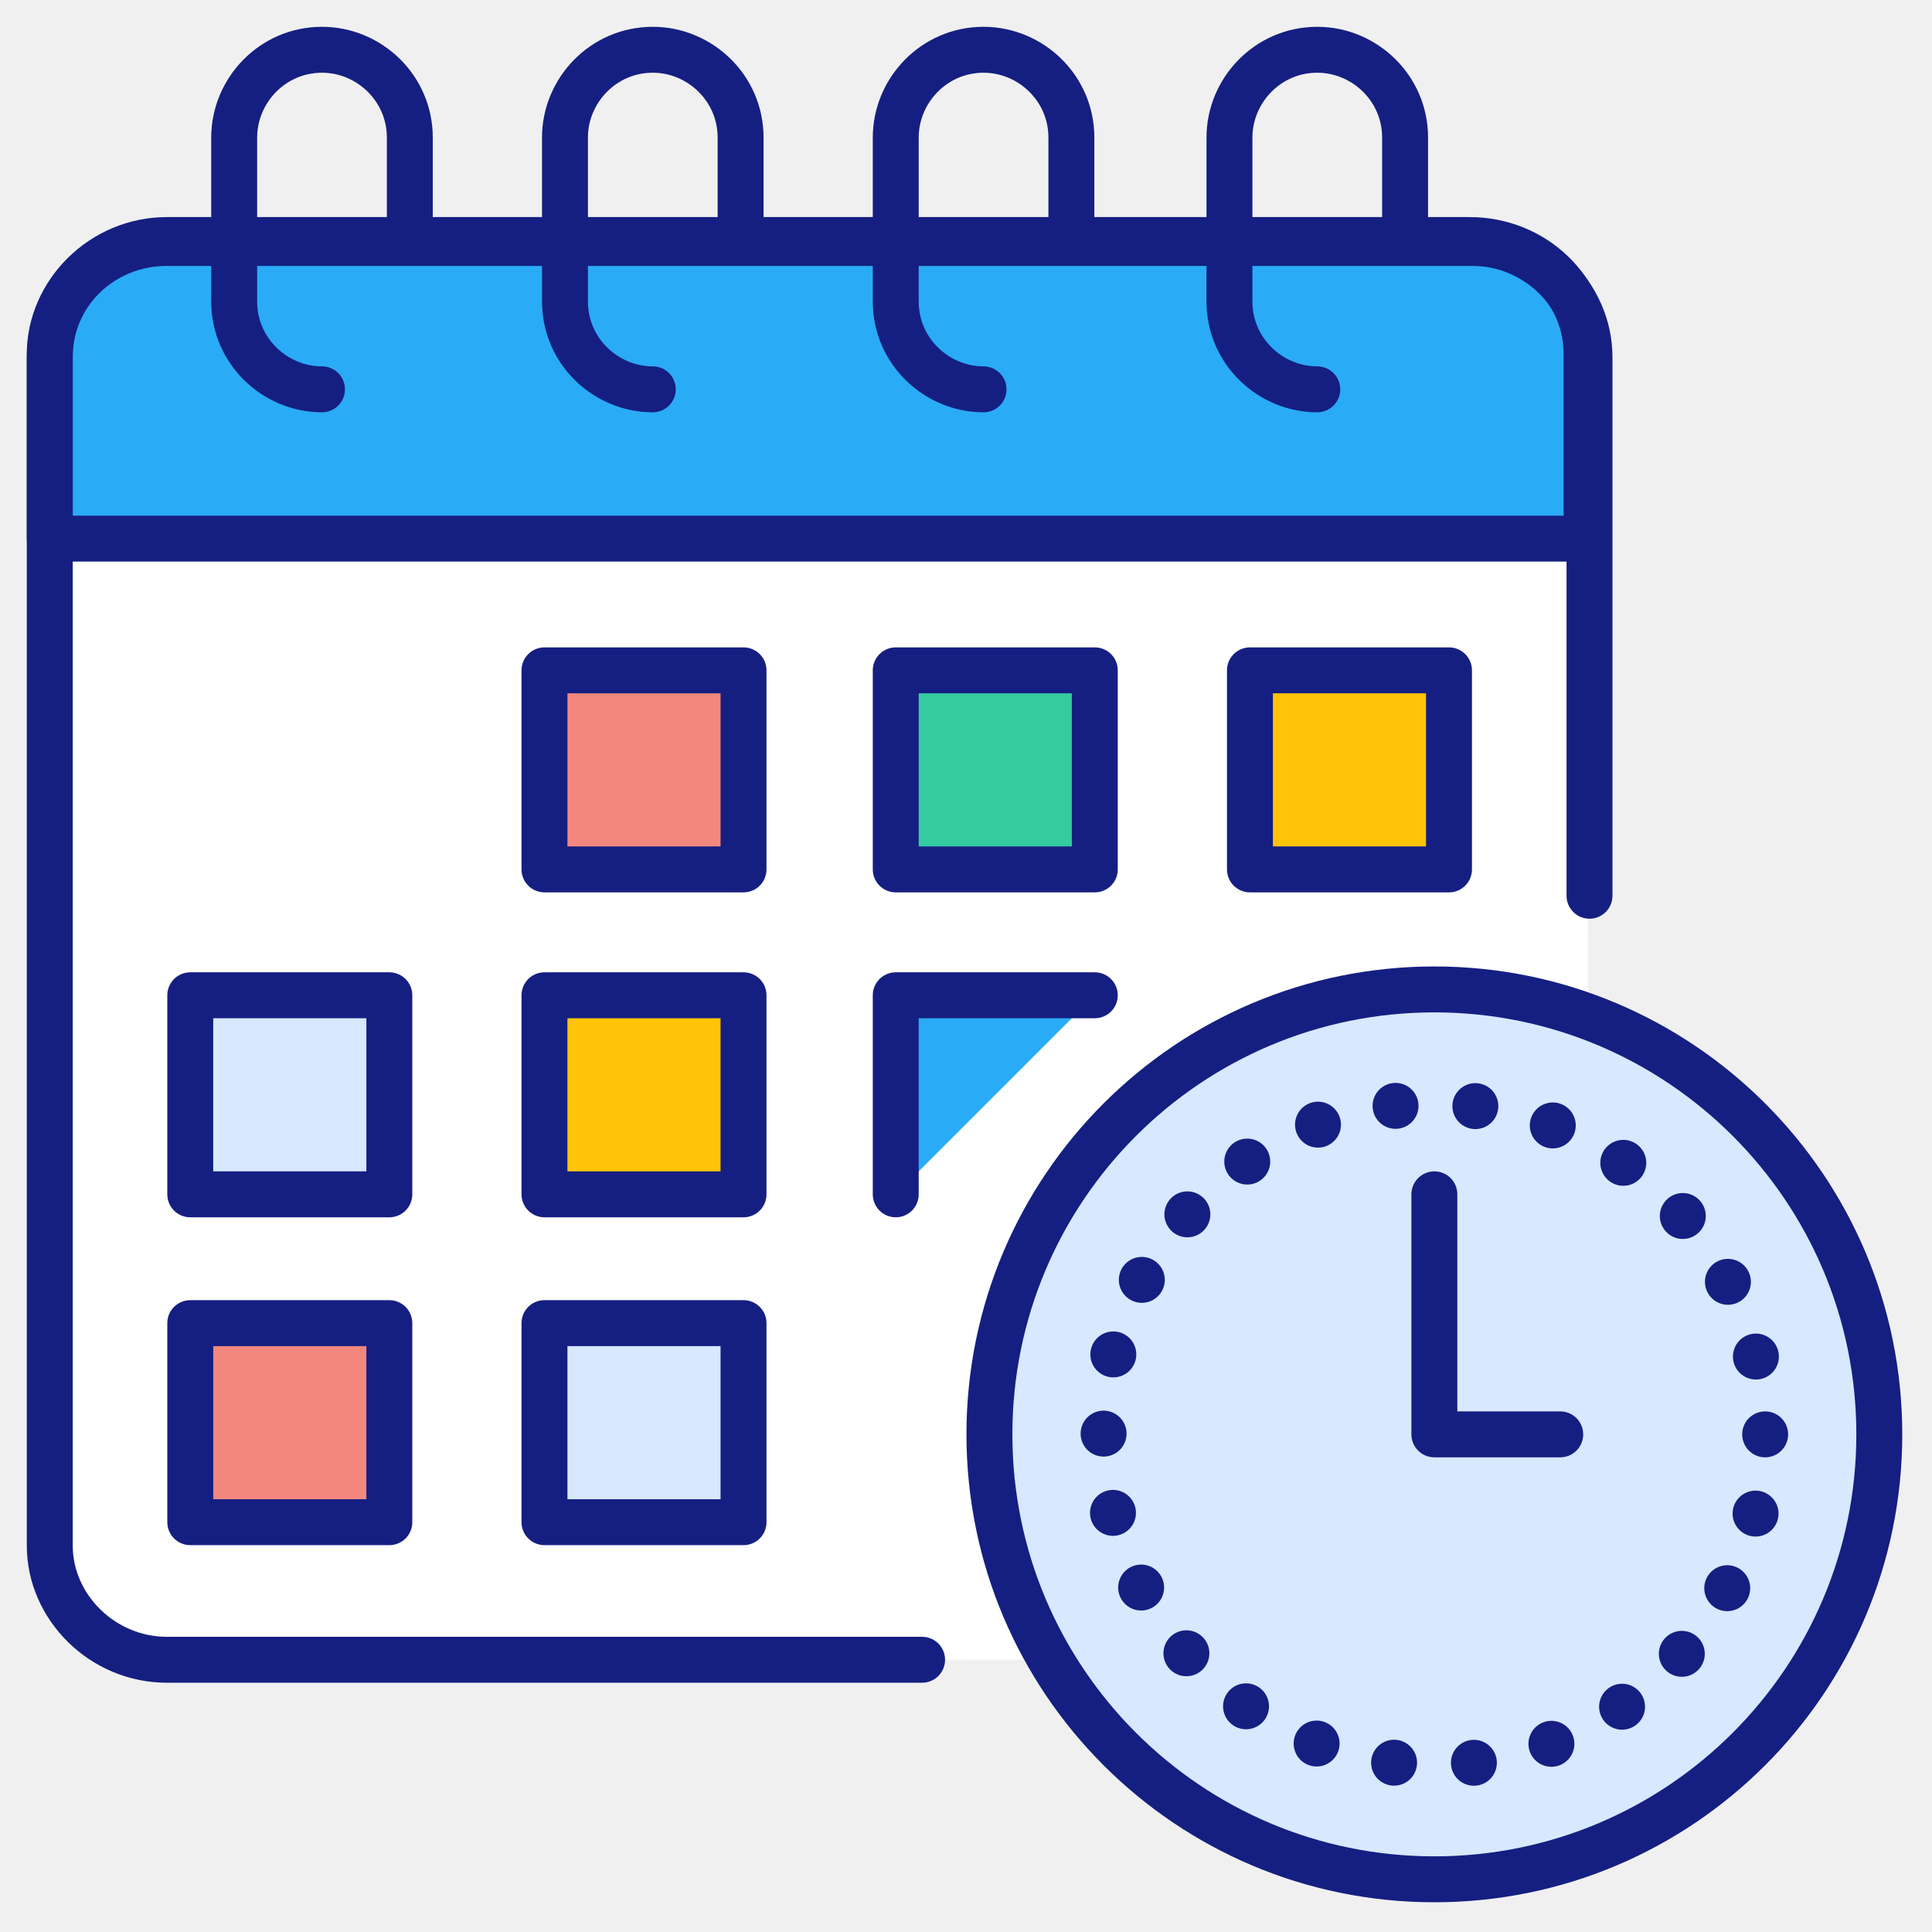
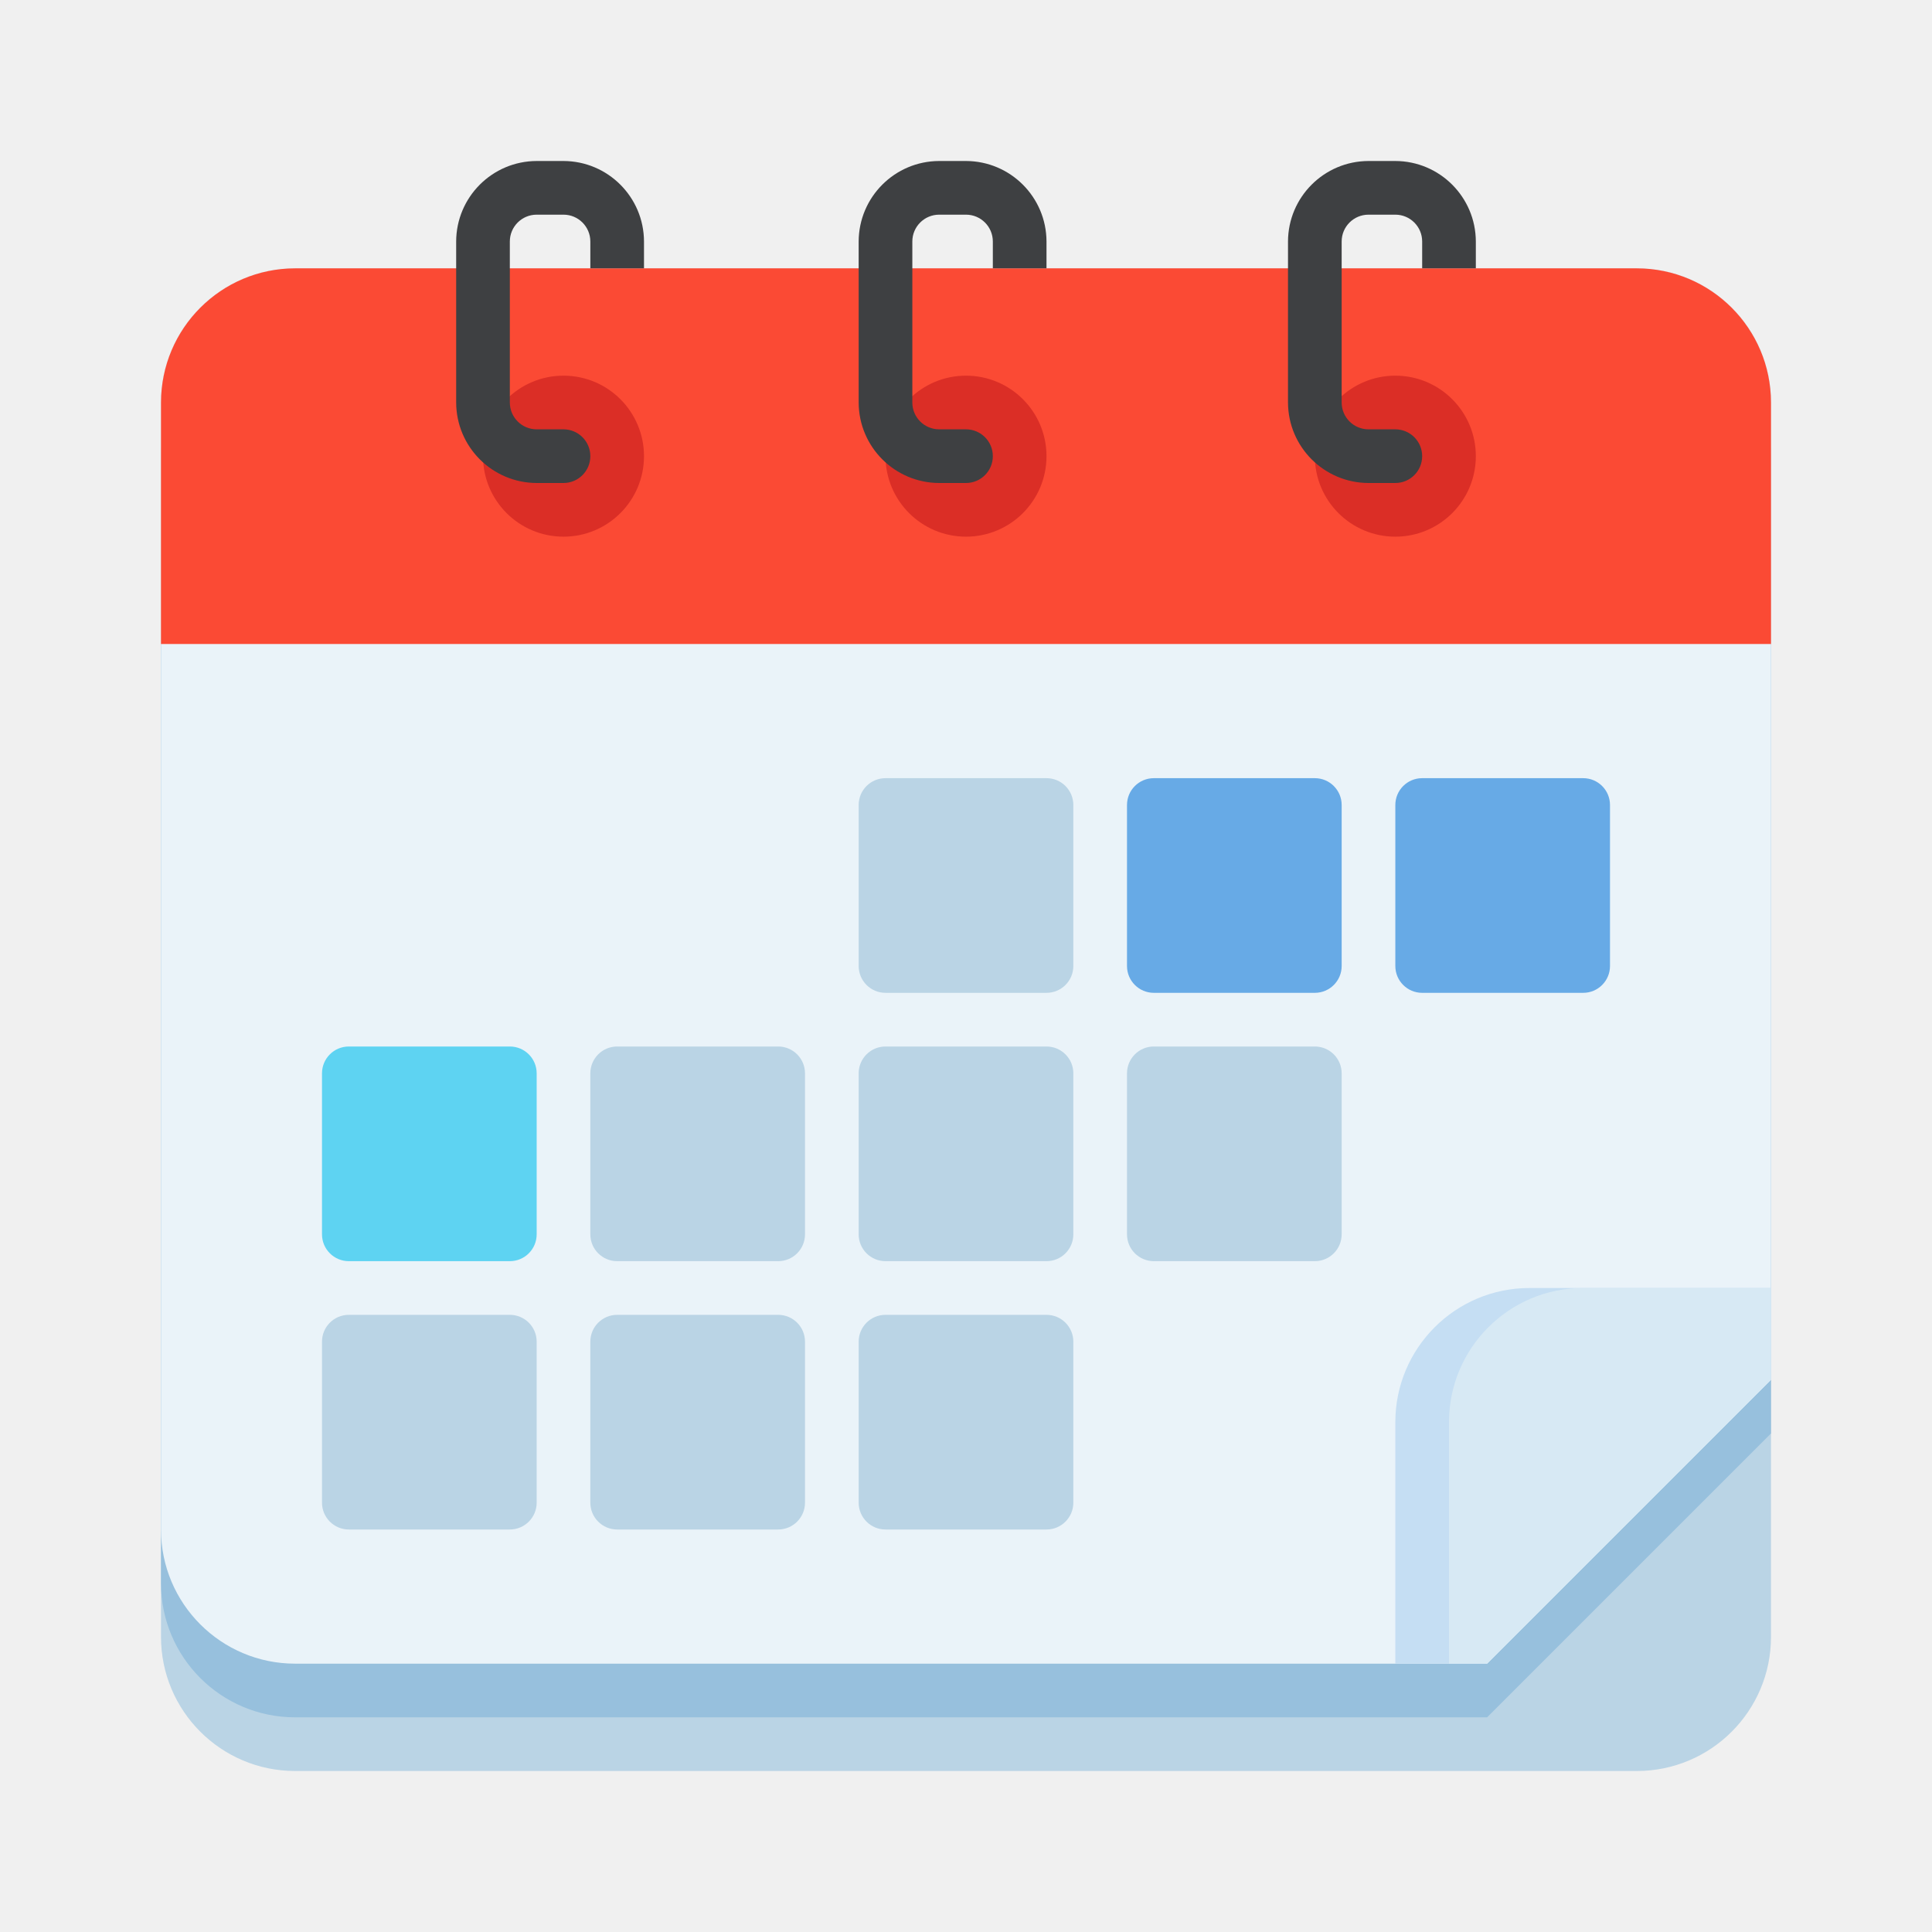
- <svg xmlns="http://www.w3.org/2000/svg" id="Layer_1" height="512" viewBox="0 0 66 66" width="512">
-   <g>
-     <g>
-       <g>
-         <g>
-           <path d="m54.2 12.2c0-2.2-1.8-3.9-4-3.9h-44.5c-2.2 0-4 1.8-4 3.9v40.6c0 2.2 1.8 3.9 4 3.9h48.6z" fill="#fff" />
-           <g>
-             <path d="m18.6 22.9h6.8v6.8h-6.8z" fill="#f3877e" />
-             <path d="m30.6 22.9h6.8v6.8h-6.8z" fill="#34cba0" />
-             <path d="m42.7 22.9h6.8v6.8h-6.8z" fill="#ffc408" />
-             <path d="m6.5 34h6.8v6.8h-6.8z" fill="#d7e8ff" />
-             <path d="m18.6 34h6.8v6.8h-6.8z" fill="#ffc408" />
-             <path d="m30.6 40.8v-6.8h6.8" fill="#2aabf5" />
-             <path d="m6.5 45.2h6.8v6.8h-6.8z" fill="#f3877e" />
-             <path d="m18.6 45.2h6.8v6.8h-6.8z" fill="#d7e8ff" />
-           </g>
-           <ellipse cx="49" cy="49" fill="#d7e8ff" rx="15.2" ry="15.2" />
-           <path d="m54.2 18.4v-6.3c0-2.2-1.8-3.9-4-3.9h-44.5c-2.2 0-4 1.8-4 3.9v6.3z" fill="#2aabf5" />
-         </g>
-         <g fill="none" stroke="#151f81" stroke-linecap="round" stroke-linejoin="round" stroke-width="1.569">
-           <path d="m31.5 56.7h-25.8c-2.2 0-4-1.8-4-3.9v-40.6c0-2.2 1.8-3.9 4-3.9h44.6c2.2 0 4 1.8 4 3.9v18.4" stroke-miterlimit="10" />
-           <path d="m54.2 18.4v-6.3c0-2.2-1.8-3.9-4-3.9h-44.5c-2.2 0-4 1.8-4 3.9v6.3z" stroke-miterlimit="10" />
-           <path d="m11 13.3c-1.6 0-3-1.3-3-3v-5.6c0-1.6 1.3-3 3-3 1.6 0 3 1.3 3 3v3.5" stroke-miterlimit="10" />
-           <path d="m22.3 13.3c-1.6 0-3-1.3-3-3v-5.6c0-1.6 1.3-3 3-3 1.6 0 3 1.3 3 3v3.5" stroke-miterlimit="10" />
-           <path d="m33.6 13.3c-1.6 0-3-1.3-3-3v-5.6c0-1.6 1.3-3 3-3 1.6 0 3 1.3 3 3v3.5" stroke-miterlimit="10" />
-           <path d="m45 13.3c-1.6 0-3-1.3-3-3v-5.6c0-1.6 1.3-3 3-3 1.6 0 3 1.3 3 3v3.5" stroke-miterlimit="10" />
-           <g stroke-miterlimit="10">
-             <path d="m18.6 22.9h6.8v6.8h-6.8z" />
-             <path d="m30.6 22.9h6.8v6.8h-6.8z" />
-             <path d="m42.7 22.9h6.8v6.8h-6.8z" />
-             <path d="m6.5 34h6.8v6.8h-6.8z" />
-             <path d="m18.6 34h6.8v6.8h-6.8z" />
-             <path d="m30.6 40.8v-6.8h6.8" />
-             <path d="m6.5 45.2h6.8v6.8h-6.8z" />
-             <path d="m18.6 45.2h6.8v6.8h-6.8z" />
-           </g>
-           <ellipse cx="49" cy="49" rx="15.2" ry="15.2" stroke-miterlimit="10" />
-           <ellipse cx="49" cy="49" rx="11.3" ry="11.3" stroke-dasharray="0 2.733" />
-           <path d="m49 40.8v8.2h4.3" stroke-miterlimit="10" />
-         </g>
-       </g>
-     </g>
+ <svg xmlns="http://www.w3.org/2000/svg" id="Layer_1" height="512" viewBox="0 0 72 72" width="512" data-name="Layer 1">
+   <rect fill="#bad4e5" height="56" rx="5" width="60" x="6" y="10" />
+   <path d="m66 17v36.42l-10.58 10.58h-44.42a5 5 0 0 1 -5-5v-42a5 5 0 0 1 5-5h50a5 5 0 0 1 5 5z" fill="#97c0dd" />
+   <path d="m66 15v36.42l-10.58 10.58h-44.42a5 5 0 0 1 -5-5v-42a5 5 0 0 1 5-5h50a5 5 0 0 1 5 5z" fill="#eaf3f9" />
+   <path d="m66 48v3.42l-10.58 10.58h-3.42v-9a5 5 0 0 1 5-5z" fill="#c5def3" />
+   <path d="m66 48v3.42l-10.58 10.58h-1.42v-9a5 5 0 0 1 5-5z" fill="#d7e9f4" />
+   <path d="m61 10h-50a5.006 5.006 0 0 0 -5 5v9h60v-9a5.006 5.006 0 0 0 -5-5z" fill="#fb4a34" />
+   <circle cx="52" cy="17" fill="#db2e26" r="3" />
+   <circle cx="36" cy="17" fill="#db2e26" r="3" />
+   <circle cx="21" cy="17" fill="#db2e26" r="3" />
+   <path d="m24 9v1h-2v-1a1 1 0 0 0 -1-1h-1a1 1 0 0 0 -1 1v6a1 1 0 0 0 1 1h1a1 1 0 0 1 0 2h-1a3.009 3.009 0 0 1 -3-3v-6a3.009 3.009 0 0 1 3-3h1a3.009 3.009 0 0 1 3 3z" fill="#3e4042" />
+   <path d="m39 9v1h-2v-1a1 1 0 0 0 -1-1h-1a1 1 0 0 0 -1 1v6a1 1 0 0 0 1 1h1a1 1 0 0 1 0 2h-1a3.009 3.009 0 0 1 -3-3v-6a3.009 3.009 0 0 1 3-3h1a3.009 3.009 0 0 1 3 3z" fill="#3e4042" />
+   <path d="m55 9v1h-2v-1a1 1 0 0 0 -1-1h-1a1 1 0 0 0 -1 1v6a1 1 0 0 0 1 1h1a1 1 0 0 1 0 2h-1a3.009 3.009 0 0 1 -3-3v-6a3.009 3.009 0 0 1 3-3h1a3.009 3.009 0 0 1 3 3z" fill="#3e4042" />
+   <rect fill="#bad4e5" height="8" rx="1" width="8" x="12" y="49" />
+   <rect fill="#bad4e5" height="8" rx="1" width="8" x="22" y="49" />
+   <rect fill="#bad4e5" height="8" rx="1" width="8" x="32" y="49" />
+   <rect fill="#5ed3f2" height="8" rx="1" width="8" x="12" y="39" />
+   <g fill="#bad4e5">
+     <rect height="8" rx="1" width="8" x="22" y="39" />
+     <rect height="8" rx="1" width="8" x="32" y="39" />
+     <rect height="8" rx="1" width="8" x="42" y="39" />
+     <rect height="8" rx="1" width="8" x="32" y="29" />
  </g>
+   <rect fill="#67aae6" height="8" rx="1" width="8" x="42" y="29" />
+   <rect fill="#67aae6" height="8" rx="1" width="8" x="52" y="29" />
</svg>
